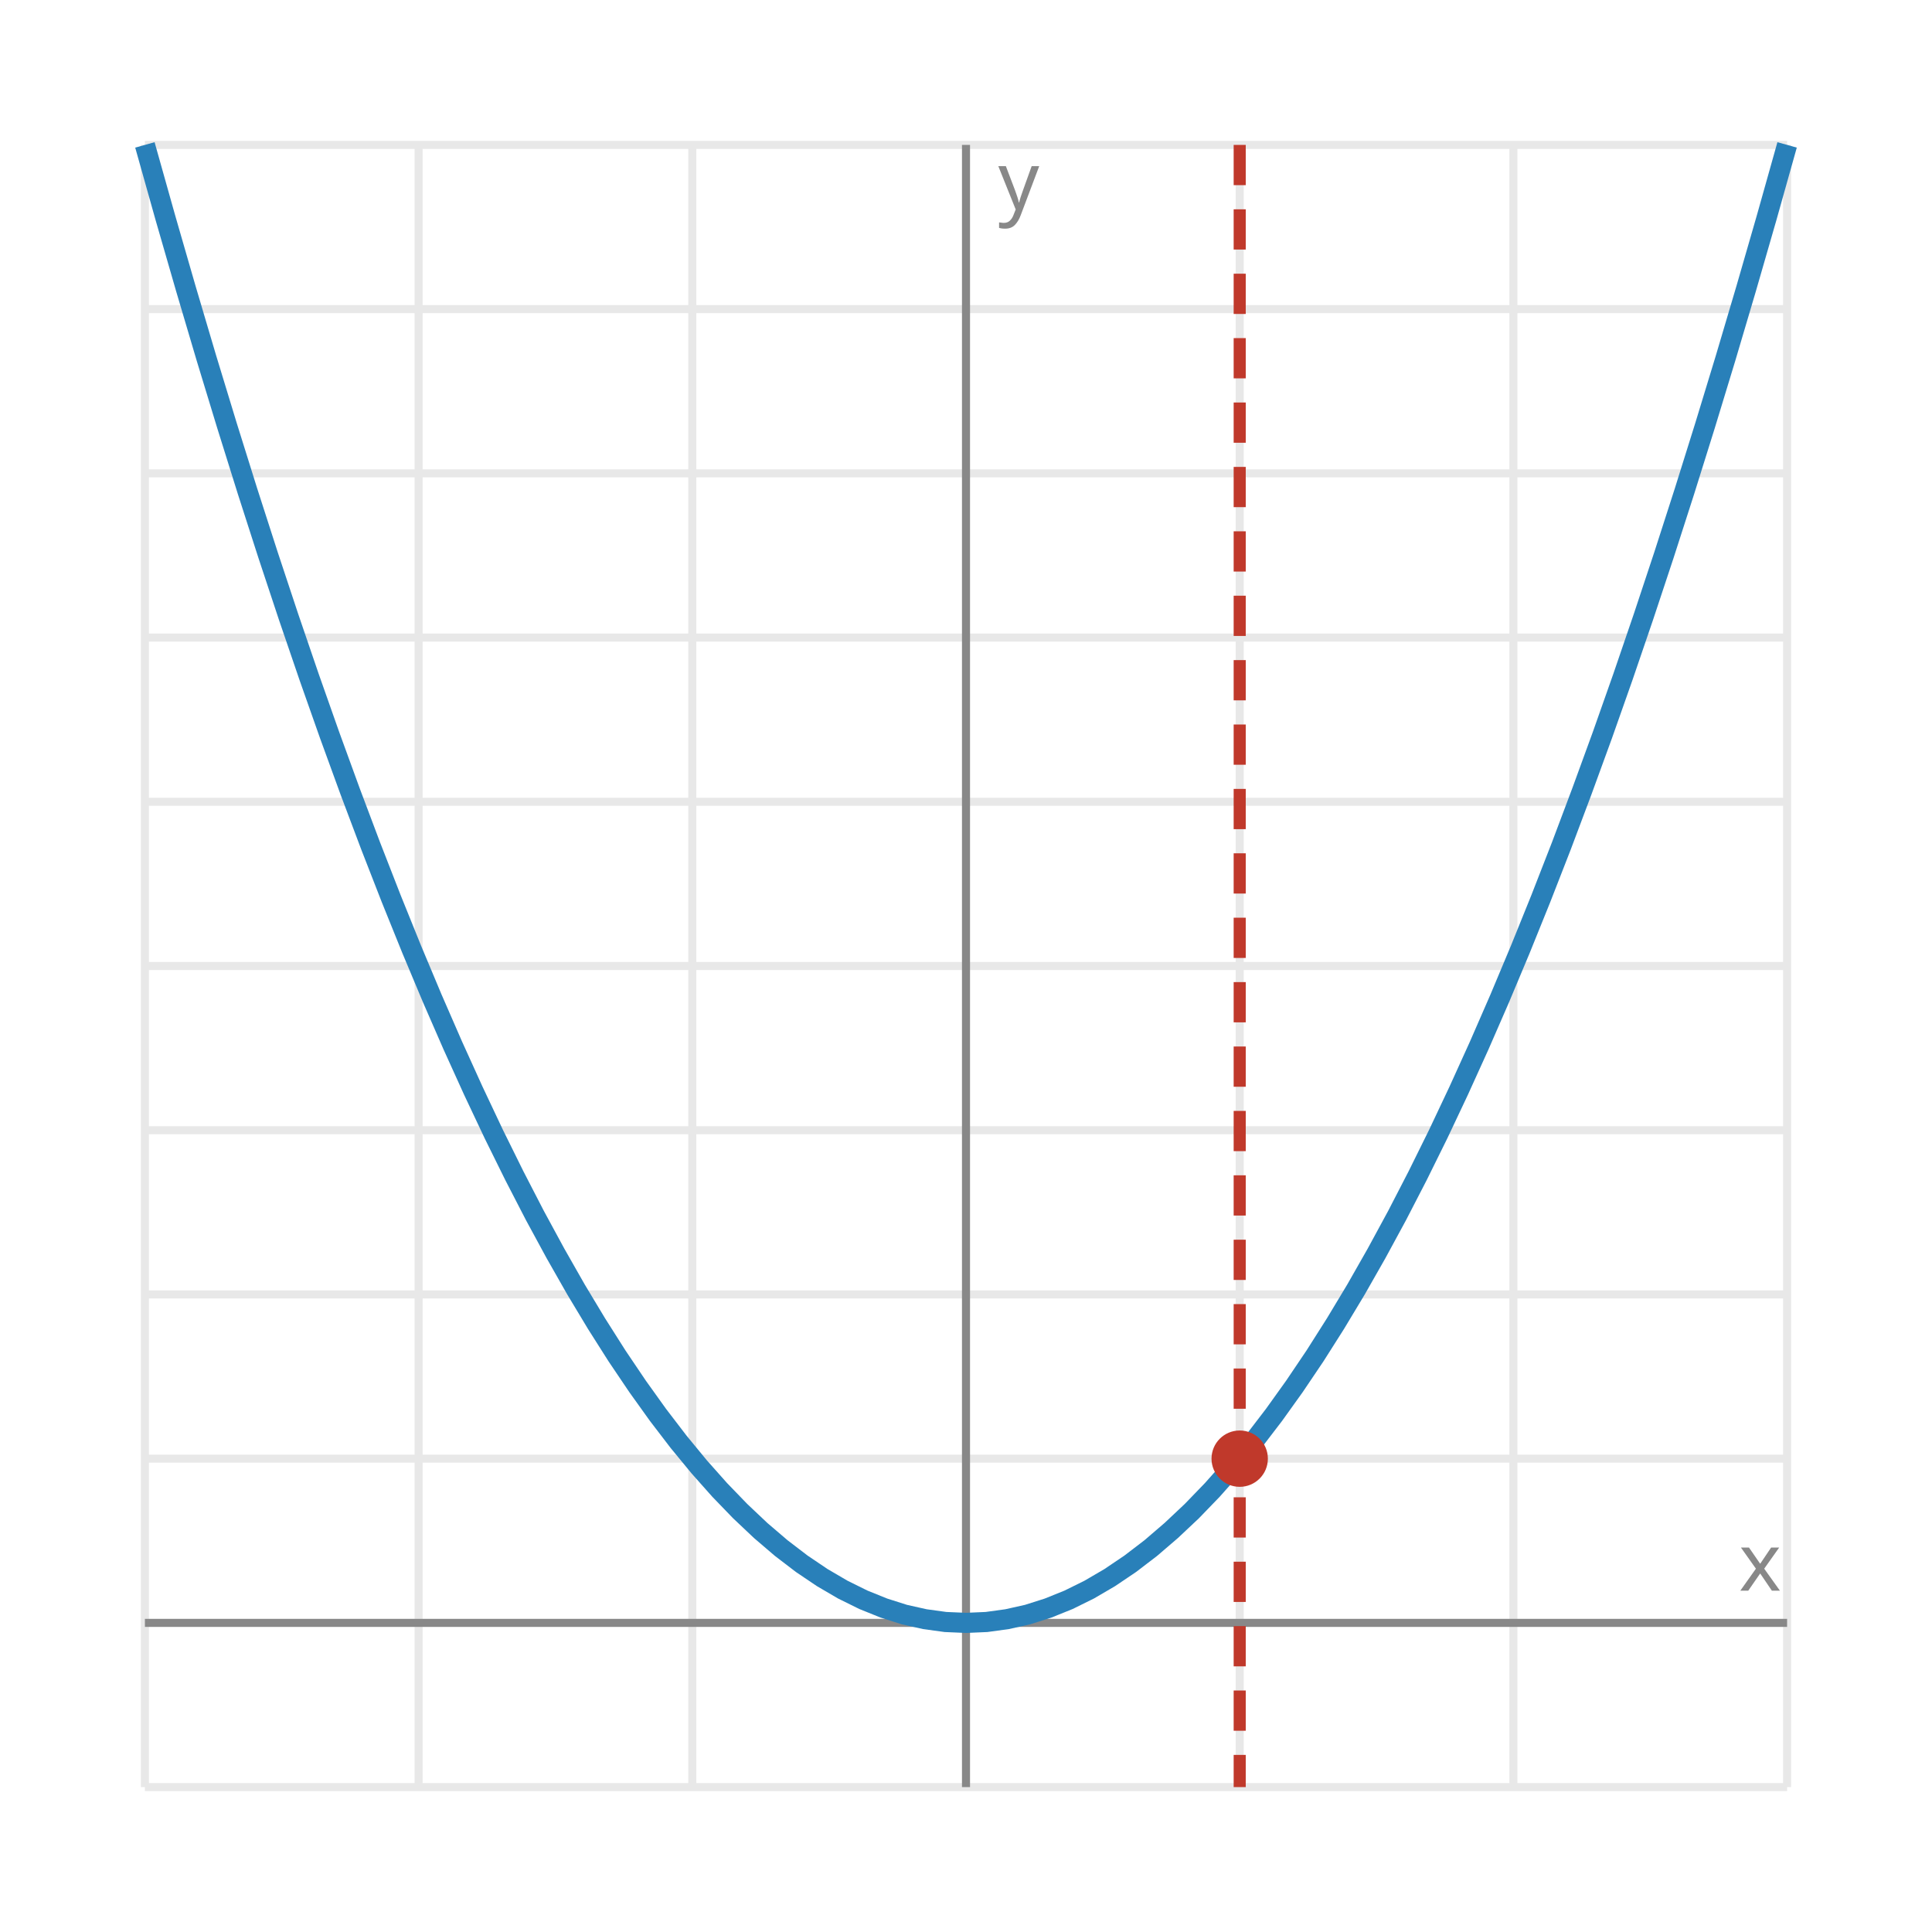
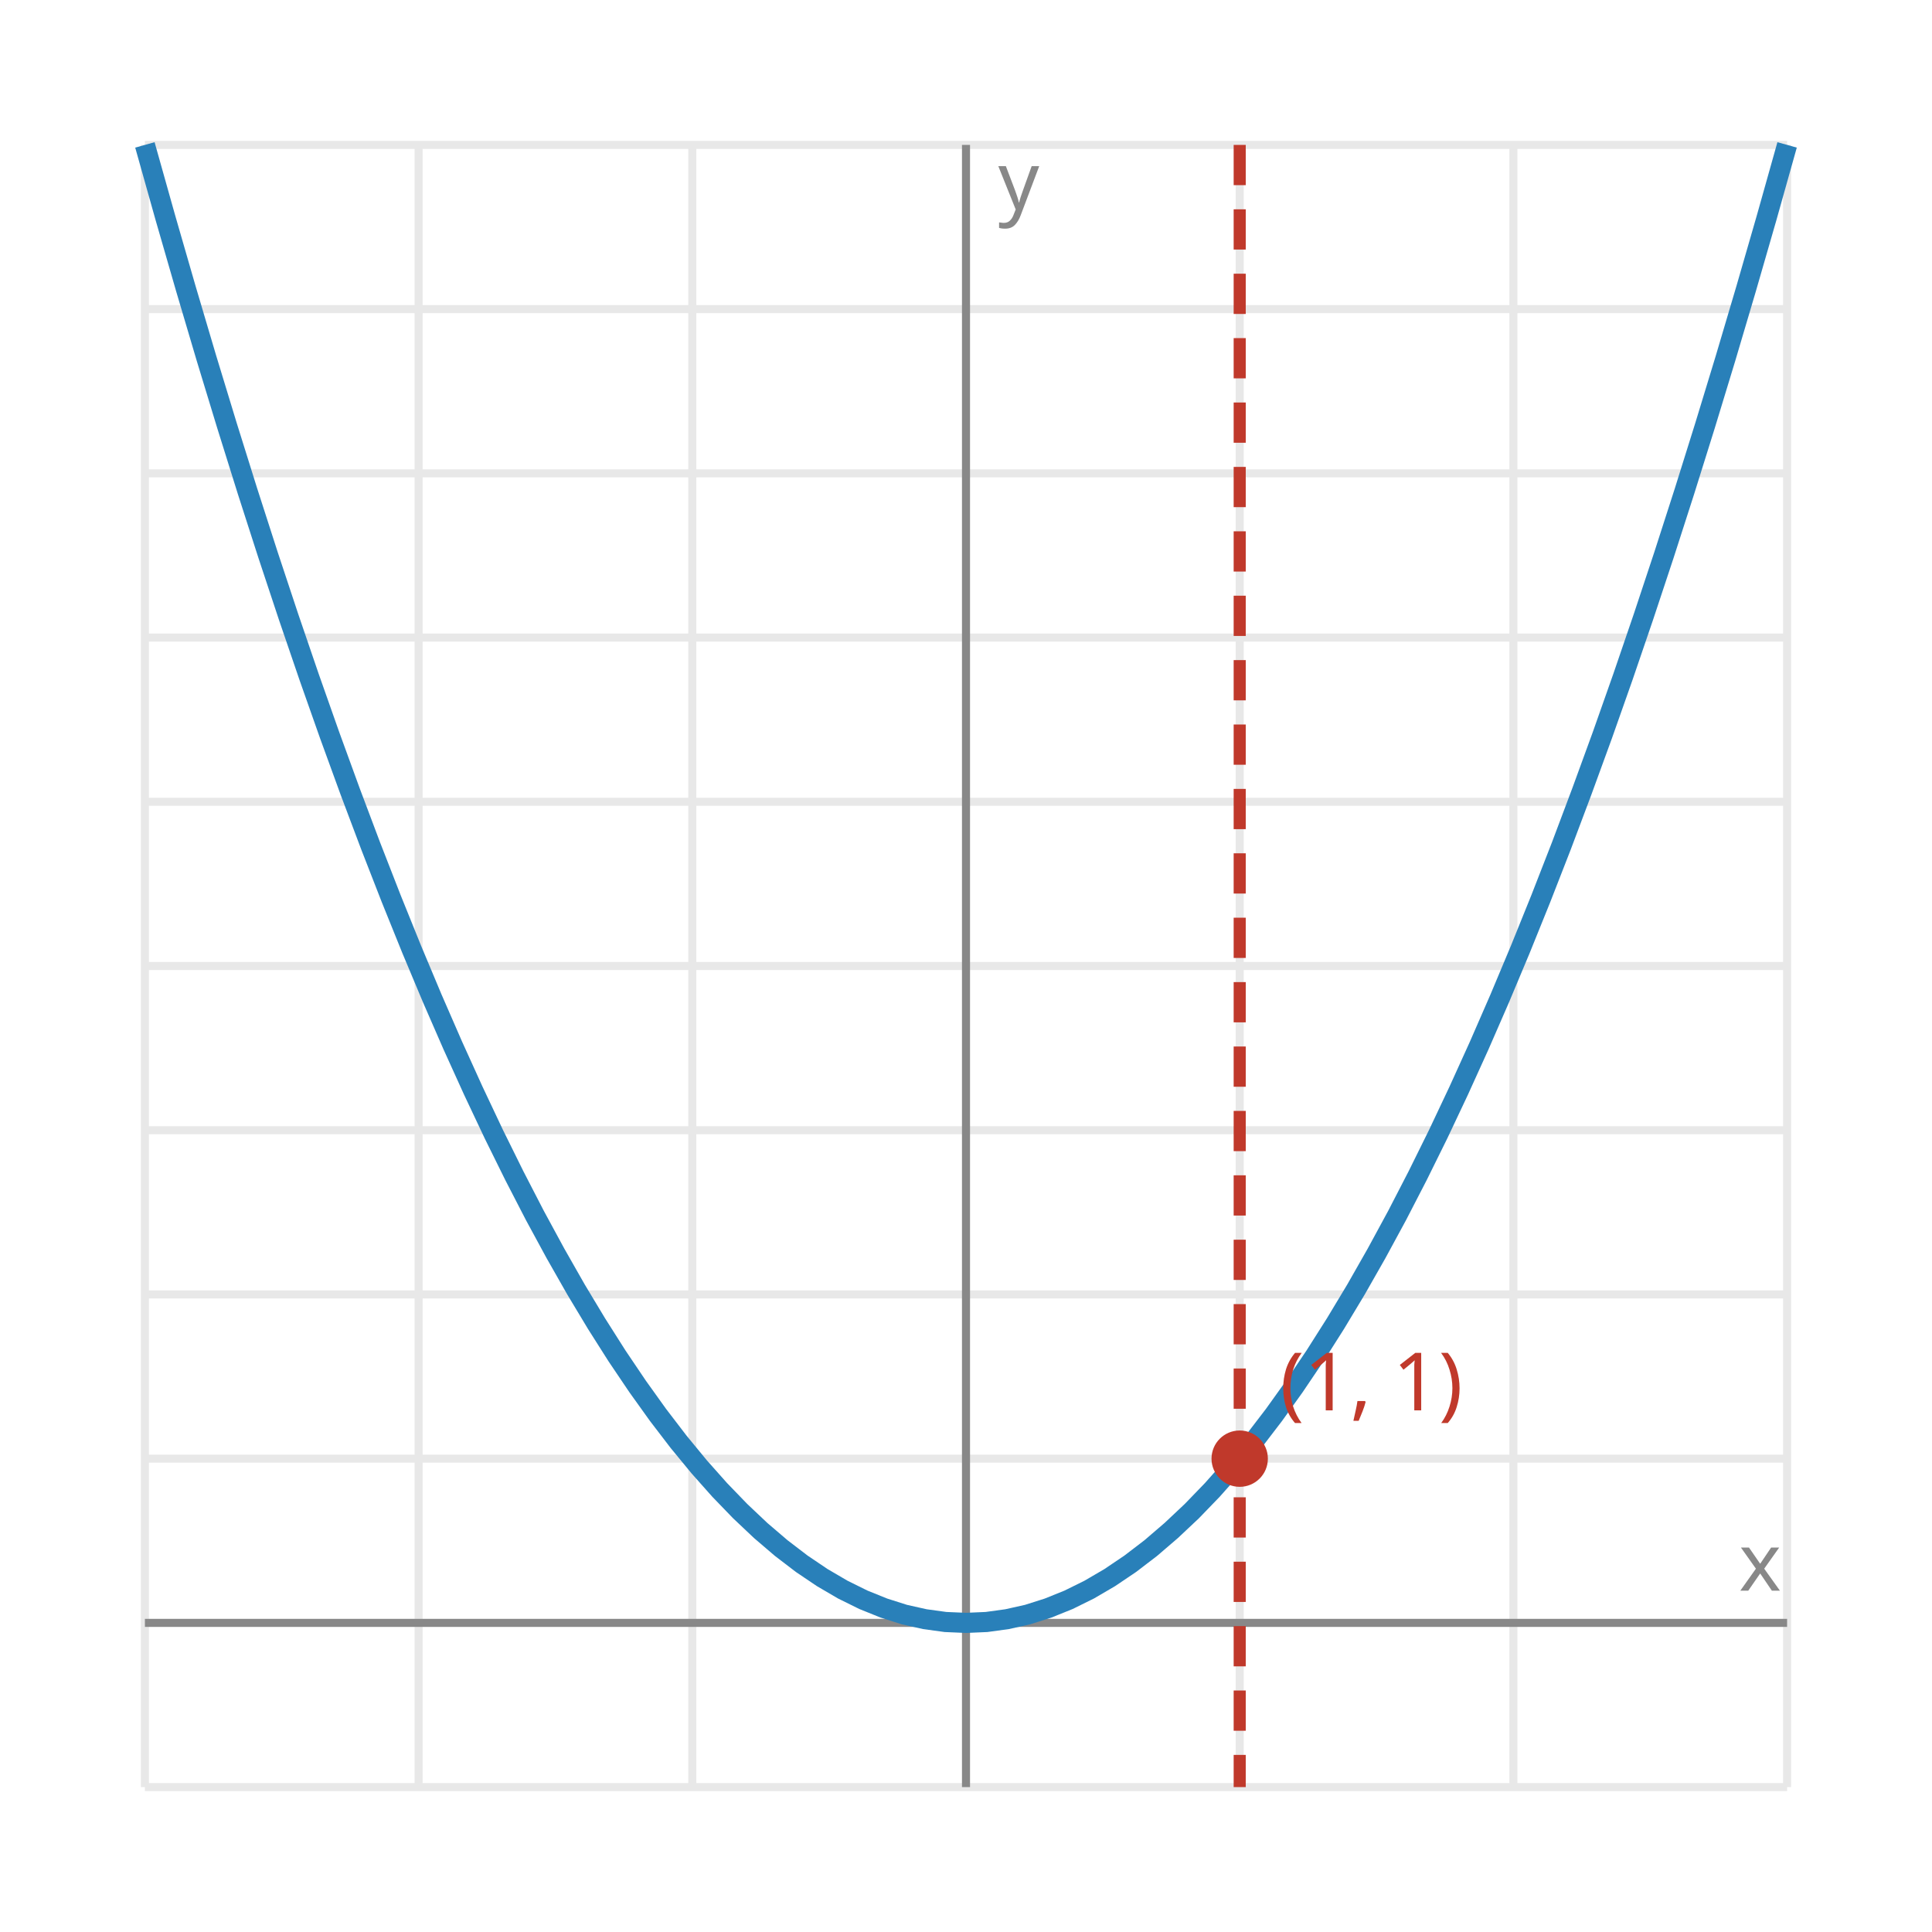
<svg xmlns="http://www.w3.org/2000/svg" viewBox="0 0 240 240" font-family="sans-serif">
  <line x1="18.0" y1="18.0" x2="18.0" y2="222.0" stroke="#e8e8e8" stroke-width="1" />
  <line x1="52.0" y1="18.0" x2="52.0" y2="222.0" stroke="#e8e8e8" stroke-width="1" />
  <line x1="86.0" y1="18.0" x2="86.0" y2="222.0" stroke="#e8e8e8" stroke-width="1" />
  <line x1="154.0" y1="18.0" x2="154.0" y2="222.0" stroke="#e8e8e8" stroke-width="1" />
  <line x1="188.0" y1="18.0" x2="188.0" y2="222.0" stroke="#e8e8e8" stroke-width="1" />
  <line x1="222.0" y1="18.0" x2="222.0" y2="222.0" stroke="#e8e8e8" stroke-width="1" />
  <line x1="18.0" y1="222.0" x2="222.0" y2="222.0" stroke="#e8e8e8" stroke-width="1" />
  <line x1="18.0" y1="181.2" x2="222.0" y2="181.2" stroke="#e8e8e8" stroke-width="1" />
  <line x1="18.0" y1="160.8" x2="222.0" y2="160.8" stroke="#e8e8e8" stroke-width="1" />
  <line x1="18.0" y1="140.4" x2="222.0" y2="140.4" stroke="#e8e8e8" stroke-width="1" />
  <line x1="18.0" y1="120.0" x2="222.0" y2="120.0" stroke="#e8e8e8" stroke-width="1" />
  <line x1="18.0" y1="99.6" x2="222.0" y2="99.6" stroke="#e8e8e8" stroke-width="1" />
  <line x1="18.0" y1="79.2" x2="222.0" y2="79.2" stroke="#e8e8e8" stroke-width="1" />
  <line x1="18.0" y1="58.8" x2="222.0" y2="58.8" stroke="#e8e8e8" stroke-width="1" />
  <line x1="18.0" y1="38.4" x2="222.0" y2="38.4" stroke="#e8e8e8" stroke-width="1" />
  <line x1="18.0" y1="18.0" x2="222.0" y2="18.0" stroke="#e8e8e8" stroke-width="1" />
  <line x1="18.0" y1="201.6" x2="222.0" y2="201.6" stroke="#888" />
  <text x="216.0" y="197.6" font-size="10" fill="#888">x</text>
  <line x1="120.0" y1="18.0" x2="120.0" y2="222.0" stroke="#888" />
  <text x="124.0" y="26.0" font-size="10" fill="#888">y</text>
  <polyline fill="none" stroke="#2980b9" stroke-width="2.5" points="18.0,18.0 20.55,27.07 23.1,35.9 25.65,44.51 28.2,52.88 30.75,61.03 33.3,68.95 35.85,76.64 38.4,84.1 40.95,91.33 43.5,98.33 46.05,105.1 48.6,111.64 51.15,117.95 53.7,124.03 56.25,129.88 58.8,135.5 61.35,140.9 63.9,146.06 66.45,151.0 69.0,155.7 71.55,160.18 74.1,164.42 76.65,168.44 79.2,172.22 81.75,175.78 84.3,179.11 86.85,182.21 89.4,185.08 91.95,187.72 94.5,190.13 97.05,192.31 99.6,194.26 102.15,195.98 104.7,197.47 107.25,198.73 109.8,199.76 112.35,200.57 114.9,201.14 117.45,201.49 120.0,201.6 122.55,201.49 125.1,201.14 127.65,200.57 130.2,199.76 132.75,198.73 135.3,197.47 137.85,195.98 140.4,194.26 142.95,192.31 145.5,190.12 148.05,187.72 150.6,185.08 153.15,182.21 155.7,179.11 158.25,175.78 160.8,172.22 163.35,168.44 165.9,164.42 168.45,160.18 171.0,155.7 173.55,151.0 176.1,146.06 178.65,140.9 181.2,135.5 183.75,129.88 186.3,124.03 188.85,117.95 191.4,111.64 193.95,105.1 196.5,98.32 199.05,91.33 201.6,84.1 204.15,76.64 206.7,68.95 209.25,61.03 211.8,52.88 214.35,44.51 216.9,35.9 219.45,27.07 222.0,18.0" />
  <line x1="154.0" y1="18.0" x2="154.0" y2="222.0" stroke="#c0392b" stroke-width="1.5" stroke-dasharray="5 3" />
  <circle cx="154.0" cy="181.2" r="3.5" fill="#c0392b" />
+   <text x="159.0" y="175.2" font-size="10" fill="#c0392b">(1, 1)</text>
</svg>
